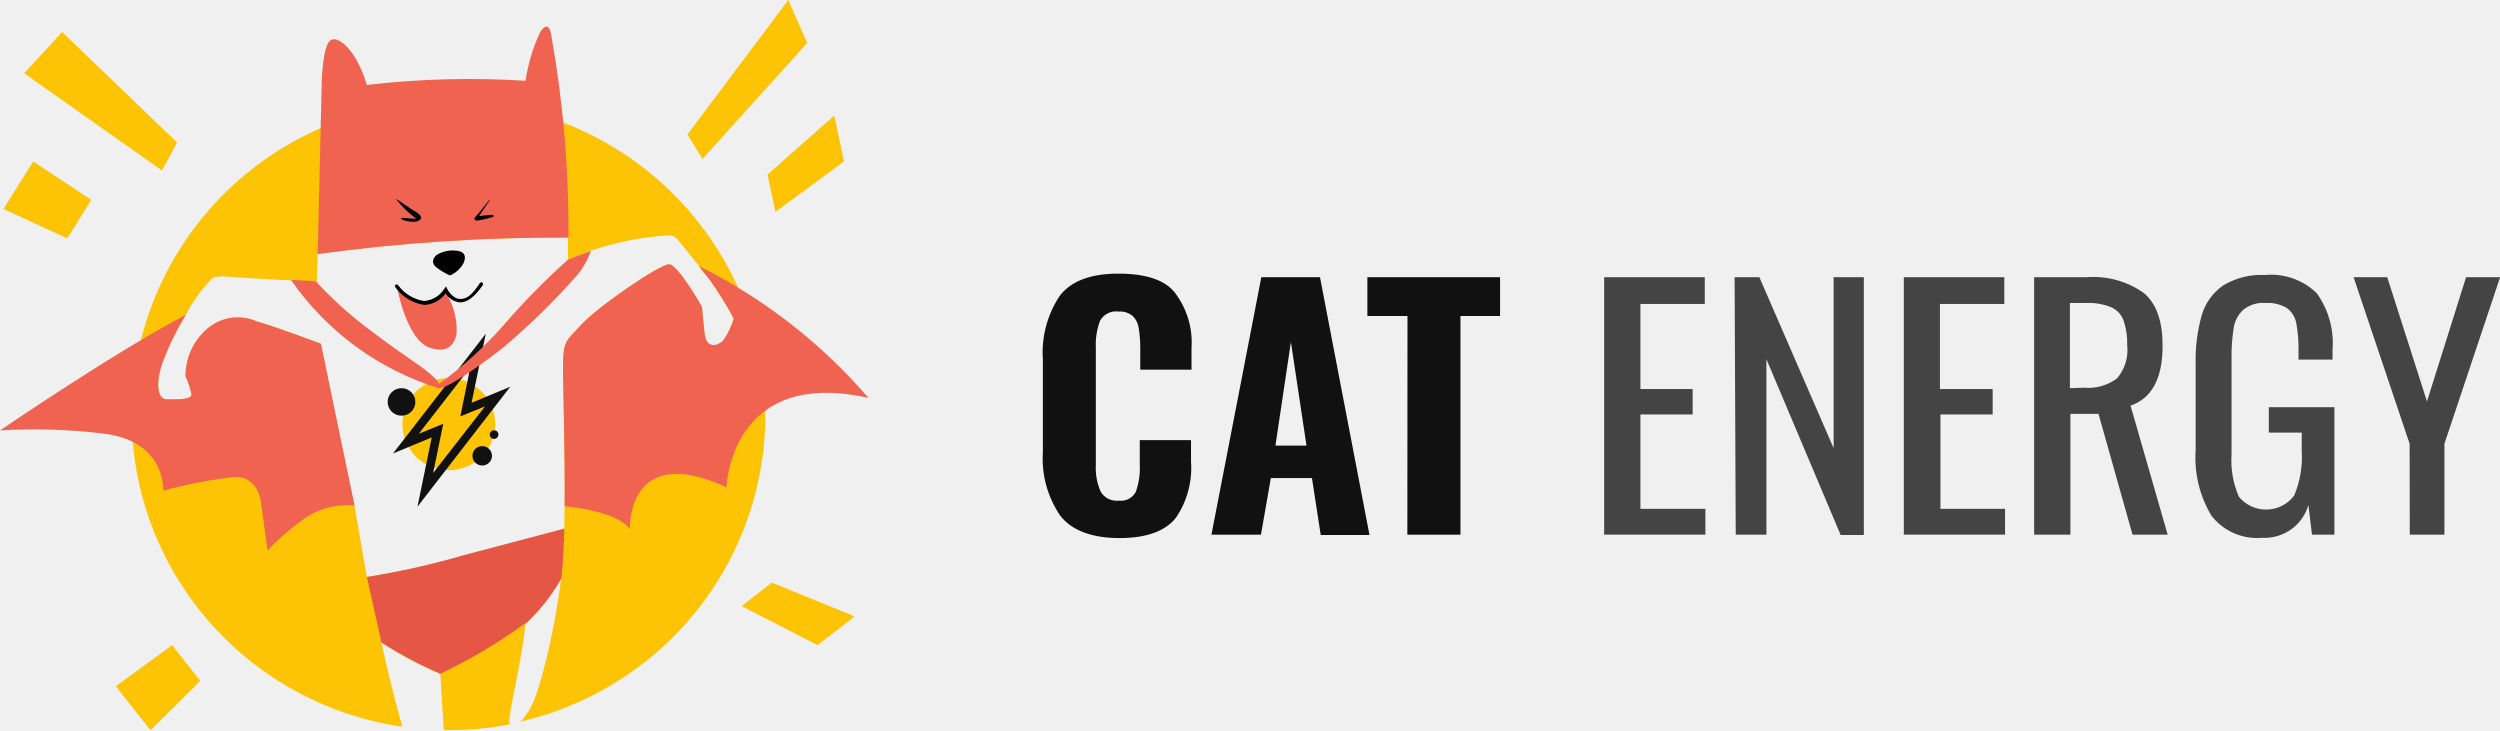
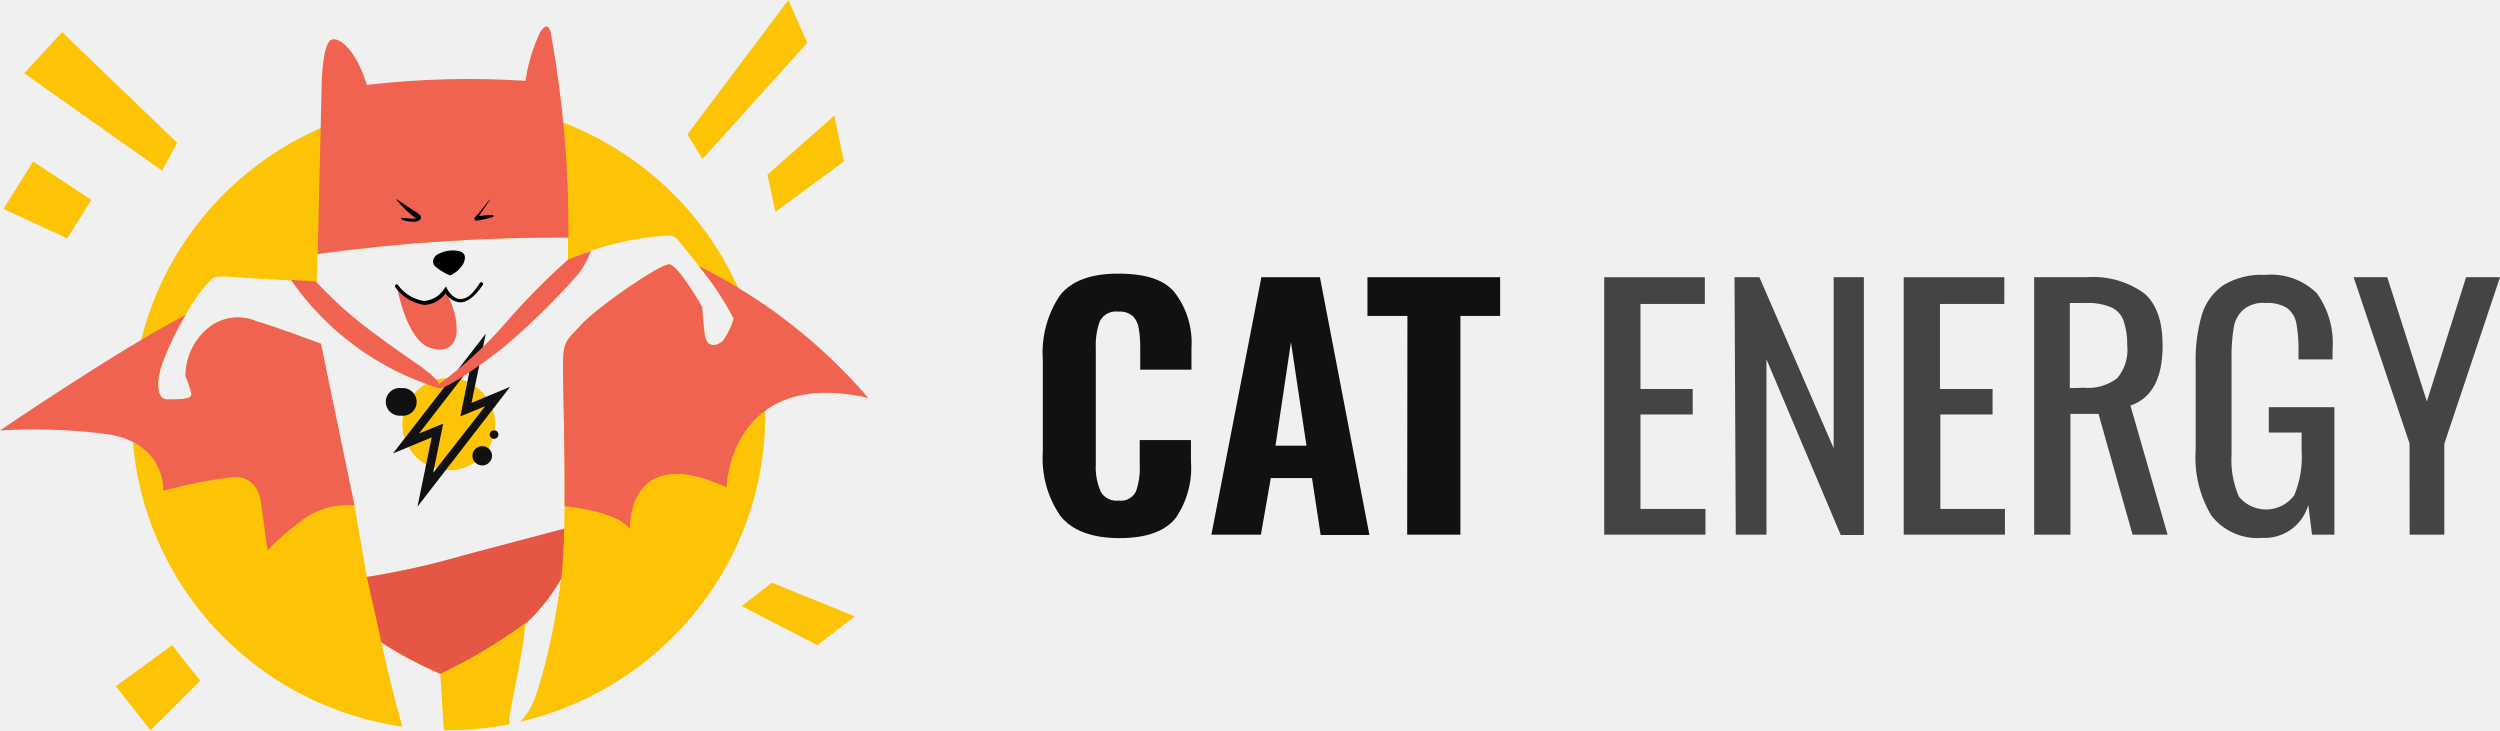
<svg xmlns="http://www.w3.org/2000/svg" width="202" height="59" viewBox="0 0 202 59" fill="none">
  <g clip-path="url(#clip0_2403_439)">
-     <path d="M59.883 23.806C58.158 19.709 55.382 16.132 51.83 13.431C48.278 10.729 44.074 8.999 39.637 8.411C35.201 7.823 30.686 8.399 26.544 10.081C22.402 11.763 18.776 14.492 16.029 17.997C13.281 21.502 11.508 25.66 10.885 30.056C10.262 34.453 10.812 38.934 12.479 43.054C14.147 47.175 16.874 50.789 20.389 53.538C23.903 56.287 28.083 58.075 32.511 58.722C31.931 56.649 31.341 54.358 30.821 51.928C32.334 52.901 33.926 53.747 35.581 54.457C35.581 54.457 35.701 56.599 35.861 58.99C37.65 59.021 39.436 58.864 41.192 58.524C41.146 58.275 41.146 58.019 41.192 57.77C41.482 55.915 42.282 52.572 42.442 50.42C43.595 49.35 44.573 48.108 45.342 46.74L45.282 47.176C44.732 51.402 43.582 55.915 42.882 57.165C42.655 57.579 42.376 57.962 42.052 58.306C45.672 57.463 49.064 55.85 51.992 53.578C54.921 51.306 57.317 48.429 59.013 45.147C60.709 41.865 61.666 38.257 61.816 34.572C61.966 30.887 61.306 27.213 59.883 23.806ZM58.412 27.566C57.972 27.992 57.062 28.28 56.912 26.99C56.762 25.701 56.722 24.798 56.722 24.798C56.722 24.798 54.792 21.396 54.072 21.356C53.352 21.317 48.242 24.798 46.892 26.316C45.722 27.596 45.492 27.506 45.492 29.758C45.492 31.454 45.712 37.862 45.592 42.762L37.441 44.915C34.88 45.644 32.274 46.214 29.641 46.621L28.641 40.838H28.501L25.931 27.774C25.931 27.774 22.121 26.346 20.721 25.959C20.063 25.674 19.337 25.581 18.628 25.692C17.92 25.802 17.258 26.112 16.72 26.584C16.172 27.06 15.734 27.647 15.436 28.306C15.137 28.965 14.985 29.68 14.99 30.403C15.202 30.864 15.363 31.346 15.47 31.841C15.52 32.317 14.27 32.267 13.47 32.267C12.67 32.267 12.55 30.839 13.18 29.163C13.672 27.874 14.281 26.632 15 25.453C15.541 24.4 16.239 23.433 17.07 22.586C17.07 22.586 17.21 22.249 18.32 22.348C19.43 22.447 25.601 22.775 25.601 22.775L25.651 20.523C32.358 19.605 39.122 19.16 45.892 19.194C45.892 19.799 45.892 20.404 45.892 21.009C48.456 19.848 51.218 19.175 54.032 19.025C54.183 19.021 54.332 19.055 54.466 19.122C54.601 19.19 54.716 19.289 54.802 19.412C55.142 19.839 57.212 22.388 57.452 22.755C58.125 23.708 58.736 24.702 59.282 25.731C59.095 26.382 58.801 26.999 58.412 27.556V27.566Z" fill="#FDC305" />
-     <path d="M56.463 21.495C56.933 22.09 57.343 22.616 57.463 22.775C58.135 23.728 58.746 24.721 59.293 25.75C59.103 26.381 58.812 26.977 58.433 27.516C57.993 27.943 57.083 28.23 56.933 26.941C56.783 25.651 56.723 24.798 56.723 24.798C56.723 24.798 54.793 21.396 54.073 21.356C53.353 21.317 48.242 24.798 46.892 26.316C45.722 27.596 45.492 27.506 45.492 29.758C45.492 31.246 45.662 36.354 45.622 40.897C47.432 41.096 50.093 41.592 50.893 42.762C50.893 42.762 50.603 35.64 58.703 39.37C58.703 39.37 58.983 29.659 70.163 32.148C66.363 27.722 61.703 24.099 56.463 21.495Z" fill="#F06351" />
-     <path d="M45.932 19.194C45.973 13.697 45.504 8.209 44.532 2.797C44.532 2.797 44.382 1.508 43.662 2.559C43.068 3.816 42.664 5.153 42.462 6.527C38.187 6.255 33.896 6.368 29.642 6.864C28.821 4.136 27.421 2.896 26.751 3.224C26.081 3.551 26.001 6.477 26.001 6.477L25.671 20.523C32.385 19.604 39.155 19.159 45.932 19.194Z" fill="#F06351" />
-     <path d="M45.352 46.74C45.481 45.678 45.551 44.27 45.592 42.712L37.441 44.865C34.881 45.611 32.276 46.197 29.642 46.621L30.752 51.58C30.752 51.69 30.752 51.799 30.822 51.908C32.334 52.881 33.926 53.727 35.581 54.437C38 53.29 40.304 51.919 42.462 50.34V50.4C43.61 49.335 44.584 48.1 45.352 46.74Z" fill="#E55645" />
-     <path d="M32.002 16.089C31.952 15.99 33.002 16.764 33.412 17.002C33.822 17.24 34.022 17.418 34.022 17.587C34.022 17.756 33.762 17.924 33.402 17.924C33.042 17.924 32.482 17.805 32.402 17.666C32.322 17.527 33.002 17.666 33.342 17.666H33.632C33.016 17.22 32.467 16.689 32.002 16.089Z" fill="black" />
-     <path d="M39.502 16.198C39.502 16.198 38.502 17.468 38.412 17.527C38.322 17.587 38.242 17.865 38.602 17.815C39.015 17.754 39.423 17.661 39.822 17.537C39.932 17.478 39.892 17.339 39.702 17.359C39.512 17.379 39.022 17.408 38.702 17.468L39.552 16.208C39.552 16.208 39.582 16.089 39.502 16.198Z" fill="black" />
-     <path d="M36.362 22.259C36.825 22.056 37.208 21.708 37.452 21.267C37.732 20.612 37.452 20.364 37.012 20.275C36.406 20.166 35.782 20.286 35.262 20.612C34.872 20.979 34.922 21.336 35.262 21.604C35.599 21.867 35.969 22.087 36.362 22.259Z" fill="black" />
-     <path d="M36.002 23.509C35.887 23.734 35.731 23.936 35.542 24.104C35.257 24.331 34.907 24.463 34.542 24.481C33.991 24.534 33.441 24.378 33.002 24.044C32.8 23.927 32.621 23.776 32.472 23.598C32.371 23.49 32.249 23.405 32.112 23.35C32.112 23.35 32.862 27.427 34.682 28.081C36.502 28.736 36.842 27.328 36.892 26.951C36.953 25.822 36.667 24.701 36.072 23.737C36.072 23.439 36.052 23.638 36.002 23.509Z" fill="#F06351" />
-     <path d="M34.301 24.64C33.834 24.573 33.384 24.413 32.98 24.169C32.576 23.925 32.226 23.603 31.951 23.221C31.927 23.194 31.913 23.159 31.913 23.122C31.913 23.085 31.927 23.05 31.951 23.023C31.965 23.009 31.98 22.999 31.997 22.992C32.014 22.985 32.033 22.981 32.051 22.981C32.07 22.981 32.089 22.985 32.106 22.992C32.123 22.999 32.139 23.009 32.151 23.023C32.399 23.367 32.713 23.659 33.075 23.882C33.437 24.105 33.841 24.255 34.261 24.322C34.594 24.297 34.917 24.195 35.202 24.022C35.487 23.85 35.727 23.613 35.901 23.33L36.041 23.142L36.142 23.36C36.142 23.36 36.522 24.114 37.142 24.154C37.761 24.193 38.202 23.737 38.772 22.874C38.793 22.842 38.826 22.82 38.863 22.813C38.901 22.805 38.94 22.813 38.971 22.834C39.003 22.855 39.025 22.888 39.033 22.925C39.04 22.962 39.033 23.001 39.011 23.033C38.345 24.005 37.715 24.471 37.121 24.431C36.892 24.401 36.673 24.32 36.479 24.195C36.285 24.07 36.122 23.903 36.002 23.707C35.806 23.978 35.552 24.203 35.258 24.364C34.964 24.525 34.637 24.619 34.301 24.64Z" fill="black" />
-     <path d="M36.262 37.991C38.333 37.991 40.012 36.325 40.012 34.271C40.012 32.217 38.333 30.551 36.262 30.551C34.191 30.551 32.512 32.217 32.512 34.271C32.512 36.325 34.191 37.991 36.262 37.991Z" fill="#FDC305" />
-     <path d="M41.232 31.246L38.102 32.545L39.252 26.961L31.752 36.642L34.882 35.343L33.732 40.937L41.232 31.246ZM33.842 35.045L38.002 29.679L37.192 33.646L39.192 32.833L35.002 38.209L35.812 34.241L33.842 35.045Z" fill="#111111" />
-     <path d="M32.441 33.587C33.06 33.587 33.562 33.089 33.562 32.476C33.562 31.862 33.06 31.365 32.441 31.365C31.823 31.365 31.322 31.862 31.322 32.476C31.322 33.089 31.823 33.587 32.441 33.587Z" fill="#111111" />
-     <path d="M38.962 37.614C39.398 37.614 39.752 37.263 39.752 36.83C39.752 36.398 39.398 36.047 38.962 36.047C38.526 36.047 38.172 36.398 38.172 36.83C38.172 37.263 38.526 37.614 38.962 37.614Z" fill="#111111" />
-     <path d="M39.922 35.462C40.115 35.462 40.272 35.306 40.272 35.114C40.272 34.923 40.115 34.767 39.922 34.767C39.729 34.767 39.572 34.923 39.572 35.114C39.572 35.306 39.729 35.462 39.922 35.462Z" fill="#111111" />
-     <path d="M45.882 20.989C44.077 22.603 42.377 24.329 40.792 26.157C39.213 27.972 37.432 29.602 35.482 31.018C35.262 30.492 33.852 29.51 33.852 29.51C33.852 29.51 30.712 27.377 28.651 25.701C27.538 24.781 26.489 23.787 25.511 22.725L23.511 22.616C26.398 26.799 30.628 29.89 35.512 31.385C36.372 31.246 38.792 29.53 40.602 28.131C42.743 26.325 44.749 24.365 46.602 22.269C47.1 21.682 47.487 21.009 47.742 20.285C46.602 20.662 45.882 20.989 45.882 20.989Z" fill="#F06351" />
-     <path d="M65.223 3.472L56.763 12.836L55.543 10.862L63.693 0L65.223 3.472Z" fill="#FDC305" />
-     <path d="M62.653 17.121L68.193 13.044L67.413 9.334L62.013 14.105L62.653 17.121Z" fill="#FDC305" />
-     <path d="M59.923 48.972L66.053 52.126L69.063 49.805L62.373 47.077L59.923 48.972Z" fill="#FDC305" />
-     <path d="M1.95 5.922L5.02 2.589L14.31 11.516L13.09 13.778L1.95 5.922Z" fill="#FDC305" />
-     <path d="M7.38 16.149L2.68 13.044L0.28 16.883L5.43 19.263L7.38 16.149Z" fill="#FDC305" />
-     <path d="M13.91 52.126L9.36 55.449L12.16 59L16.18 55.012L13.91 52.126Z" fill="#FDC305" />
-     <path d="M25.931 27.774C25.931 27.774 22.121 26.346 20.721 25.959C20.064 25.674 19.338 25.581 18.629 25.692C17.92 25.802 17.258 26.112 16.721 26.584C16.173 27.06 15.735 27.647 15.436 28.306C15.137 28.965 14.986 29.68 14.991 30.403C15.202 30.864 15.363 31.346 15.471 31.841C15.521 32.317 14.271 32.267 13.471 32.267C12.671 32.267 12.551 30.839 13.181 29.163C13.672 27.874 14.281 26.632 15.001 25.453C9.55 28.27 0 34.777 0 34.777C2.732 34.614 5.473 34.693 8.19 35.015C13.441 35.541 13.191 39.647 13.191 39.647C15.037 39.142 16.919 38.775 18.821 38.546C20.941 38.407 21.091 40.649 21.091 40.649L21.621 44.478C22.426 43.614 23.313 42.831 24.271 42.137C25.506 41.157 27.078 40.694 28.651 40.848L25.931 27.774Z" fill="#F06351" />
-     <path d="M85.664 41.661C84.634 40.147 84.141 38.336 84.264 36.513V29.073C84.134 27.237 84.619 25.41 85.644 23.876C86.571 22.692 88.154 22.104 90.394 22.11C92.634 22.117 94.151 22.636 94.944 23.668C95.912 24.946 96.384 26.526 96.274 28.121V29.867H92.134V27.972C92.129 27.474 92.085 26.977 92.004 26.485C91.954 26.128 91.789 25.798 91.534 25.542C91.377 25.408 91.194 25.307 90.996 25.244C90.799 25.181 90.591 25.157 90.384 25.175C90.087 25.131 89.784 25.179 89.516 25.312C89.247 25.445 89.027 25.657 88.884 25.919C88.621 26.616 88.505 27.358 88.544 28.101V37.545C88.499 38.292 88.632 39.04 88.934 39.727C89.079 39.974 89.293 40.175 89.55 40.304C89.808 40.432 90.098 40.483 90.384 40.451C90.666 40.49 90.953 40.441 91.204 40.309C91.456 40.177 91.659 39.97 91.784 39.717C92.026 39.019 92.131 38.282 92.094 37.545V35.561H96.234V37.277C96.356 38.895 95.923 40.507 95.004 41.849C94.124 42.941 92.604 43.476 90.444 43.476C88.284 43.476 86.594 42.881 85.664 41.661Z" fill="#111111" />
-     <path d="M101.915 22.398H106.655L110.655 43.228H106.715L106.005 38.626H102.685L101.885 43.199H97.885L101.915 22.398ZM105.565 36.007L104.305 27.635L103.055 36.007H105.565Z" fill="#111111" />
-     <path d="M113.725 25.532H110.485V22.398H121.205V25.532H118.005V43.199H113.715L113.725 25.532Z" fill="#111111" />
-     <path d="M129.616 22.398H137.746V24.56H132.546V31.434H136.766V33.488H132.546V41.115H137.796V43.199H129.616V22.398Z" fill="#444444" />
-     <path d="M140.157 22.398H142.157L148.157 36.215V22.398H150.597V43.228H148.727L142.727 29.024V43.199H140.247L140.157 22.398Z" fill="#444444" />
-     <path d="M153.828 22.398H161.948V24.56H156.748V31.434H161.008V33.488H156.788V41.115H162.008V43.199H153.828V22.398Z" fill="#444444" />
-     <path d="M164.358 22.398H168.578C170.241 22.265 171.897 22.726 173.248 23.697C174.248 24.56 174.738 25.969 174.738 27.923C174.738 30.568 173.875 32.185 172.148 32.773L175.148 43.199H172.308L169.558 33.438H167.288V43.199H164.358V22.398ZM168.358 31.325C169.322 31.418 170.285 31.149 171.058 30.571C171.372 30.202 171.607 29.774 171.748 29.311C171.889 28.849 171.933 28.363 171.878 27.883C171.898 27.21 171.8 26.539 171.588 25.899C171.502 25.663 171.369 25.447 171.198 25.263C171.026 25.079 170.819 24.931 170.588 24.828C169.939 24.564 169.239 24.445 168.538 24.481H167.248V31.365L168.358 31.325Z" fill="#444444" />
-     <path d="M178.679 41.661C177.723 40.061 177.28 38.21 177.409 36.354V29.411C177.374 28.071 177.543 26.733 177.909 25.443C178.198 24.473 178.811 23.63 179.649 23.052C180.66 22.448 181.83 22.158 183.009 22.219C183.771 22.147 184.54 22.241 185.262 22.495C185.984 22.749 186.642 23.155 187.189 23.687C188.148 25.02 188.602 26.647 188.469 28.28V29.054H185.719V28.409C185.738 27.638 185.677 26.867 185.539 26.108C185.448 25.621 185.177 25.186 184.779 24.887C184.26 24.584 183.66 24.442 183.059 24.481C182.406 24.425 181.756 24.625 181.249 25.036C180.834 25.427 180.563 25.944 180.479 26.504C180.352 27.322 180.295 28.148 180.309 28.974V36.701C180.229 37.876 180.432 39.052 180.899 40.133C181.17 40.466 181.515 40.733 181.906 40.913C182.297 41.094 182.725 41.183 183.156 41.174C183.587 41.166 184.011 41.059 184.394 40.864C184.778 40.668 185.111 40.387 185.369 40.044C185.851 38.9 186.059 37.661 185.979 36.424V34.956H183.319V32.902H188.619V43.199H186.809L186.519 40.808C186.29 41.602 185.796 42.296 185.119 42.777C184.442 43.258 183.621 43.497 182.789 43.456C182.007 43.525 181.22 43.396 180.501 43.082C179.783 42.768 179.156 42.279 178.679 41.661Z" fill="#444444" />
-     <path d="M194.699 35.858L190.169 22.398H192.889L196.099 32.436L199.259 22.398H202.009L197.509 35.858V43.199H194.709L194.699 35.858Z" fill="#444444" />
+     <path d="M59.88 23.8a25.43 25.43 0 0 0-8.05-10.37 25.72 25.72 0 0 0-25.29-3.35A25.59 25.59 0 0 0 16.03 18a25.3 25.3 0 0 0-3.55 25.05 25.42 25.42 0 0 0 7.9 10.49 25.72 25.72 0 0 0 12.13 5.18c-.58-2.07-1.17-4.36-1.69-6.8 1.51.98 3.1 1.83 4.76 2.54 0 0 .12 2.14.28 4.53 1.79.03 3.58-.13 5.33-.47a2.1 2.1 0 0 1 0-.75c.3-1.85 1.1-5.2 1.25-7.35a15.11 15.11 0 0 0 2.9-3.68l-.06.44c-.55 4.22-1.7 8.74-2.4 9.98-.23.42-.5.8-.83 1.15a25.73 25.73 0 0 0 16.96-13.16 25.27 25.27 0 0 0 .87-21.34Zm-1.47 3.77c-.44.42-1.35.71-1.5-.58-.15-1.29-.19-2.2-.19-2.2s-1.93-3.4-2.65-3.43c-.72-.04-5.83 3.44-7.18 4.96-1.17 1.28-1.4 1.19-1.4 3.44 0 1.7.22 8.1.1 13l-8.15 2.15c-2.56.73-5.17 1.3-7.8 1.71l-1-5.78h-.14l-2.57-13.07s-3.8-1.42-5.2-1.81a3.79 3.79 0 0 0-4.01.62 5.03 5.03 0 0 0-1.73 3.82c.21.46.37.95.48 1.44.05.48-1.2.43-2 .43s-.92-1.43-.29-3.1c.5-1.3 1.1-2.54 1.82-3.72a11.78 11.78 0 0 1 2.07-2.86s.14-.34 1.25-.24c1.11.1 7.28.42 7.28.42l.05-2.25c6.7-.92 13.47-1.36 20.24-1.33v1.82a22.67 22.67 0 0 1 8.14-1.98.92.92 0 0 1 .77.38c.34.43 2.41 2.98 2.65 3.34.67.96 1.29 1.95 1.83 2.98a6.17 6.17 0 0 1-.87 1.83Z" fill="#FDC305" />
+     <path d="m56.46 21.5 1 1.27c.68.96 1.29 1.95 1.83 2.98a6.17 6.17 0 0 1-.86 1.77c-.44.42-1.35.71-1.5-.58a52.31 52.31 0 0 1-.2-2.14s-1.94-3.4-2.66-3.44c-.72-.04-5.83 3.44-7.18 4.96-1.17 1.28-1.4 1.19-1.4 3.44 0 1.49.17 6.6.13 11.14 1.81.2 4.47.7 5.27 1.86 0 0-.29-7.12 7.81-3.39 0 0 .28-9.71 11.46-7.22a43.67 43.67 0 0 0-13.7-10.65Z" fill="#F06351" />
+     <path d="M45.93 19.2c.04-5.5-.43-11-1.4-16.4 0 0-.15-1.3-.87-.24-.6 1.26-1 2.6-1.2 3.97a71.46 71.46 0 0 0-12.82.33c-.82-2.72-2.22-3.96-2.89-3.64-.67.33-.75 3.26-.75 3.26l-.33 14.04c6.71-.92 13.49-1.36 20.26-1.33Z" fill="#F06351" />
+     <path d="M45.35 46.74c.13-1.06.2-2.47.24-4.03l-8.15 2.16a64.43 64.43 0 0 1-7.8 1.75l1.11 4.96c0 .11 0 .22.07.33a32.4 32.4 0 0 0 4.76 2.53 42.48 42.48 0 0 0 6.88-4.1v.06a15.12 15.12 0 0 0 2.9-3.66Z" fill="#E55645" />
+     <path d="M32 16.09c-.05-.1 1 .67 1.41.91.41.24.61.42.61.59 0 .17-.26.33-.62.33s-.92-.11-1-.25c-.08-.14.6 0 .94 0h.3A8.05 8.05 0 0 1 32 16.09Z" fill="black" />
+     <path d="M39.5 16.2s-1 1.27-1.09 1.33c-.09.06-.17.33.2.29.4-.07.81-.16 1.21-.28.11-.06.07-.2-.12-.18-.19.02-.68.05-1 .1l.85-1.25s.03-.12-.05-.01Z" fill="black" />
+     <path d="M36.36 22.26c.47-.2.85-.55 1.1-1 .27-.65 0-.9-.45-.99-.6-.1-1.23.02-1.75.34-.39.37-.34.73 0 1 .34.26.7.48 1.1.65Z" fill="black" />
+     <path d="M36 23.5c-.11.23-.27.44-.46.6-.28.23-.63.36-1 .38a2.2 2.2 0 0 1-1.54-.44 2 2 0 0 1-.53-.44 1 1 0 0 0-.36-.25s.75 4.08 2.57 4.73c1.82.66 2.16-.75 2.21-1.13a5.55 5.55 0 0 0-.82-3.21c0-.3-.02-.1-.07-.23Z" fill="#F06351" />
+     <path d="M34.3 24.64a3.52 3.52 0 0 1-2.35-1.42.15.15 0 0 1 0-.2.14.14 0 0 1 .16-.03l.04.03a3.2 3.2 0 0 0 2.11 1.3 2.12 2.12 0 0 0 1.64-.99l.14-.19.1.22s.38.75 1 .8c.62.03 1.06-.42 1.63-1.29a.14.14 0 0 1 .2-.04.14.14 0 0 1 .04.2c-.67.97-1.3 1.44-1.89 1.4a1.56 1.56 0 0 1-1.12-.72 2.25 2.25 0 0 1-1.7.93Z" fill="black" />
+     <path d="M36.26 38a3.73 3.73 0 0 0 3.75-3.73 3.73 3.73 0 0 0-3.75-3.72 3.73 3.73 0 0 0-3.75 3.72A3.73 3.73 0 0 0 36.26 38Z" fill="#FDC305" />
+     <path d="m41.23 31.25-3.13 1.3 1.15-5.59-7.5 9.68 3.13-1.3-1.15 5.6 7.5-9.7Zm-7.39 3.8L38 29.67l-.8 3.97 2-.82L35 38.2l.81-3.97-1.97.8Z" fill="#111111" />
+     <path d="M32.44 33.59a1.12 1.12 0 1 0 0-2.23 1.12 1.12 0 1 0 0 2.22Z" fill="#111111" />
+     <path d="M38.96 37.61a.8.8 0 0 0 .8-.78.79.79 0 0 0-.8-.78.79.79 0 0 0-.79.78c0 .43.36.78.8.78Z" fill="#111111" />
+     <path d="M39.92 35.46c.2 0 .35-.15.35-.35a.34.34 0 0 0-.35-.34c-.2 0-.35.15-.35.34 0 .2.16.35.35.35Z" fill="#111111" />
+     <path d="M45.88 20.99a57.22 57.22 0 0 0-5.09 5.17 31.79 31.79 0 0 1-5.3 4.86c-.23-.53-1.64-1.51-1.64-1.51s-3.14-2.13-5.2-3.8a31.78 31.78 0 0 1-3.14-2.98l-2-.11a22.62 22.62 0 0 0 12 8.76c.86-.13 3.28-1.85 5.1-3.25a57.44 57.44 0 0 0 6-5.86 6.4 6.4 0 0 0 1.13-1.98c-1.14.37-1.86.7-1.86.7Z" fill="#F06351" />
+     <path d="m65.22 3.47-8.46 9.37-1.22-1.98L63.7 0l1.53 3.47Z" fill="#FDC305" />
+     <path d="m62.65 17.12 5.54-4.08-.78-3.7-5.4 4.77.64 3.01Z" fill="#FDC305" />
+     <path d="m59.92 48.97 6.13 3.16 3.01-2.33-6.69-2.72-2.45 1.9Z" fill="#FDC305" />
+     <path d="M1.95 5.92 5.02 2.6l9.29 8.93-1.22 2.26L1.95 5.92Z" fill="#FDC305" />
+     <path d="m7.38 16.15-4.7-3.1-2.4 3.83 5.15 2.38 1.95-3.11Z" fill="#FDC305" />
+     <path d="m13.91 52.13-4.55 3.32 2.8 3.55 4.02-3.99-2.27-2.88Z" fill="#FDC305" />
+     <path d="M25.93 27.77s-3.8-1.42-5.2-1.81a3.79 3.79 0 0 0-4 .62 5.03 5.03 0 0 0-1.74 3.82c.21.46.37.95.48 1.44.05.48-1.2.43-2 .43s-.92-1.43-.29-3.1c.5-1.3 1.1-2.54 1.82-3.72-5.45 2.82-15 9.33-15 9.33a46.2 46.2 0 0 1 8.19.24c5.25.52 5 4.63 5 4.63 1.85-.5 3.73-.88 5.63-1.1 2.12-.14 2.27 2.1 2.27 2.1l.53 3.83c.8-.87 1.7-1.65 2.65-2.34a6.1 6.1 0 0 1 4.38-1.3l-2.72-13.07Z" fill="#F06351" />
+     <path d="M85.66 41.66a8.17 8.17 0 0 1-1.4-5.15v-7.44a8.3 8.3 0 0 1 1.38-5.2c.93-1.18 2.51-1.77 4.75-1.76 2.24 0 3.76.53 4.55 1.56a6.63 6.63 0 0 1 1.33 4.45v1.75h-4.14v-1.9c0-.5-.04-1-.13-1.49a1.66 1.66 0 0 0-.47-.94 1.56 1.56 0 0 0-1.15-.36 1.47 1.47 0 0 0-1.5.74 5.6 5.6 0 0 0-.34 2.18v9.44c-.04.75.1 1.5.4 2.19a1.48 1.48 0 0 0 1.44.72 1.36 1.36 0 0 0 1.4-.73c.25-.7.35-1.44.31-2.18v-1.98h4.14v1.72A7.15 7.15 0 0 1 95 41.85c-.88 1.1-2.4 1.63-4.56 1.63-2.16 0-3.85-.6-4.78-1.82Z" fill="#111111" />
+     <path d="M101.92 22.4h4.73l4 20.83h-3.94l-.7-4.6h-3.33l-.8 4.57h-4l4.04-20.8Zm3.64 13.6-1.25-8.36-1.25 8.37h2.5Z" fill="#111111" />
+     <path d="M113.72 25.53h-3.23V22.4h10.72v3.13H118V43.2h-4.3l.02-17.67Z" fill="#111111" />
+     <path d="M129.62 22.4h8.13v2.16h-5.2v6.87h4.22v2.06h-4.22v7.63h5.25v2.08h-8.18V22.4Z" fill="#444444" />
+     <path d="M140.16 22.4h2l6 13.82V22.4h2.44v20.83h-1.87l-6-14.2V43.2h-2.48l-.1-20.8Z" fill="#444444" />
+     <path d="M153.83 22.4h8.12v2.16h-5.2v6.87H161v2.06h-4.22v7.63H162v2.08h-8.18V22.4Z" fill="#444444" />
+     <path d="M164.36 22.4h4.22a7.04 7.04 0 0 1 4.67 1.3c1 .86 1.49 2.27 1.49 4.22 0 2.65-.87 4.26-2.6 4.85l3 10.43h-2.83l-2.75-9.76h-2.27v9.76h-2.93V22.4Zm4 8.93a3.9 3.9 0 0 0 2.7-.76 3.54 3.54 0 0 0 .82-2.69 5.76 5.76 0 0 0-.3-1.98 1.88 1.88 0 0 0-1-1.07 4.8 4.8 0 0 0-2.04-.35h-1.3v6.88l1.12-.03Z" fill="#444444" />
+     <path d="M178.68 41.66a9.11 9.11 0 0 1-1.27-5.3V29.4a13 13 0 0 1 .5-3.97c.29-.97.9-1.81 1.74-2.39a5.9 5.9 0 0 1 3.36-.83 5.3 5.3 0 0 1 4.18 1.47 6.9 6.9 0 0 1 1.28 4.59v.77h-2.75v-.64a11.3 11.3 0 0 0-.18-2.3 2 2 0 0 0-.76-1.22 3.02 3.02 0 0 0-1.72-.4c-.65-.06-1.3.13-1.81.55-.42.39-.69.9-.77 1.46-.13.82-.19 1.65-.17 2.47v7.73a7.4 7.4 0 0 0 .59 3.43 2.83 2.83 0 0 0 3.5.73c.38-.2.71-.47.97-.82a8 8 0 0 0 .6-3.62v-1.46h-2.65V32.9h5.3v10.3h-1.81l-.3-2.4a3.66 3.66 0 0 1-3.72 2.66 4.7 4.7 0 0 1-4.11-1.8Z" fill="#444444" />
+     <path d="m194.7 35.86-4.53-13.46h2.72l3.2 10.04 3.17-10.04H202l-4.5 13.46v7.34h-2.8l-.01-7.34Z" fill="#444444" />
  </g>
  <defs>
    <clipPath id="clip0_2403_439">
      <rect width="202" height="59" fill="white" />
    </clipPath>
  </defs>
</svg>
